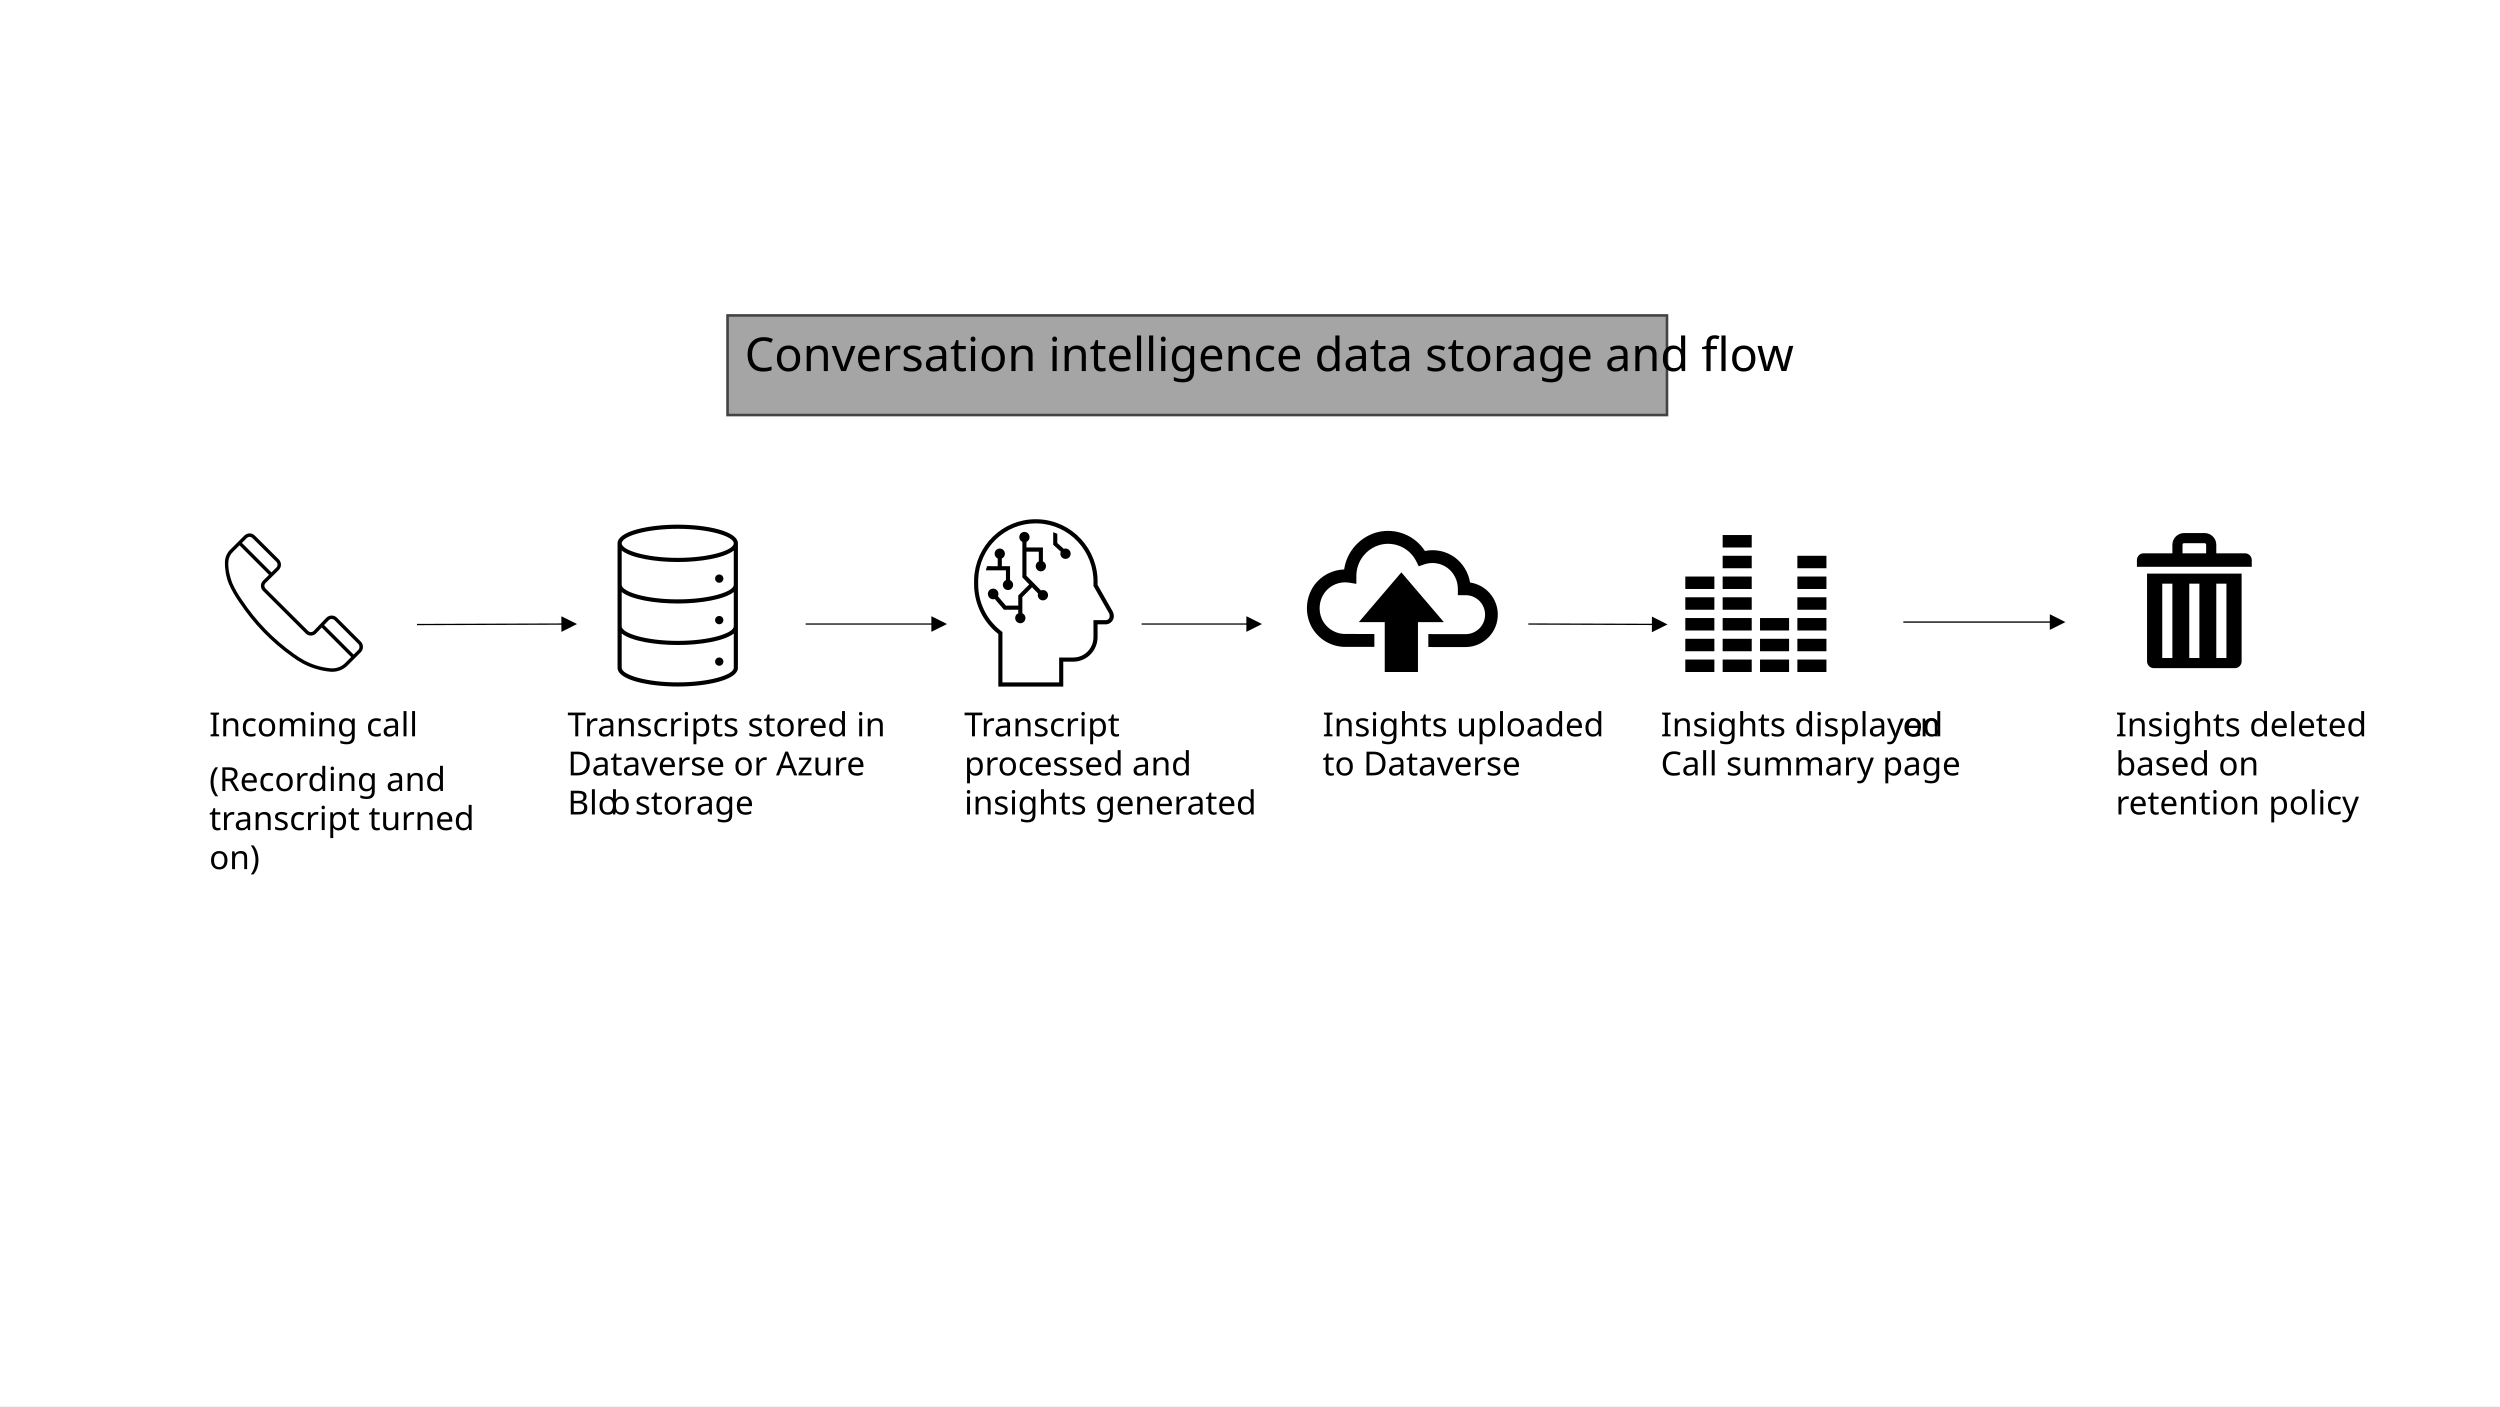
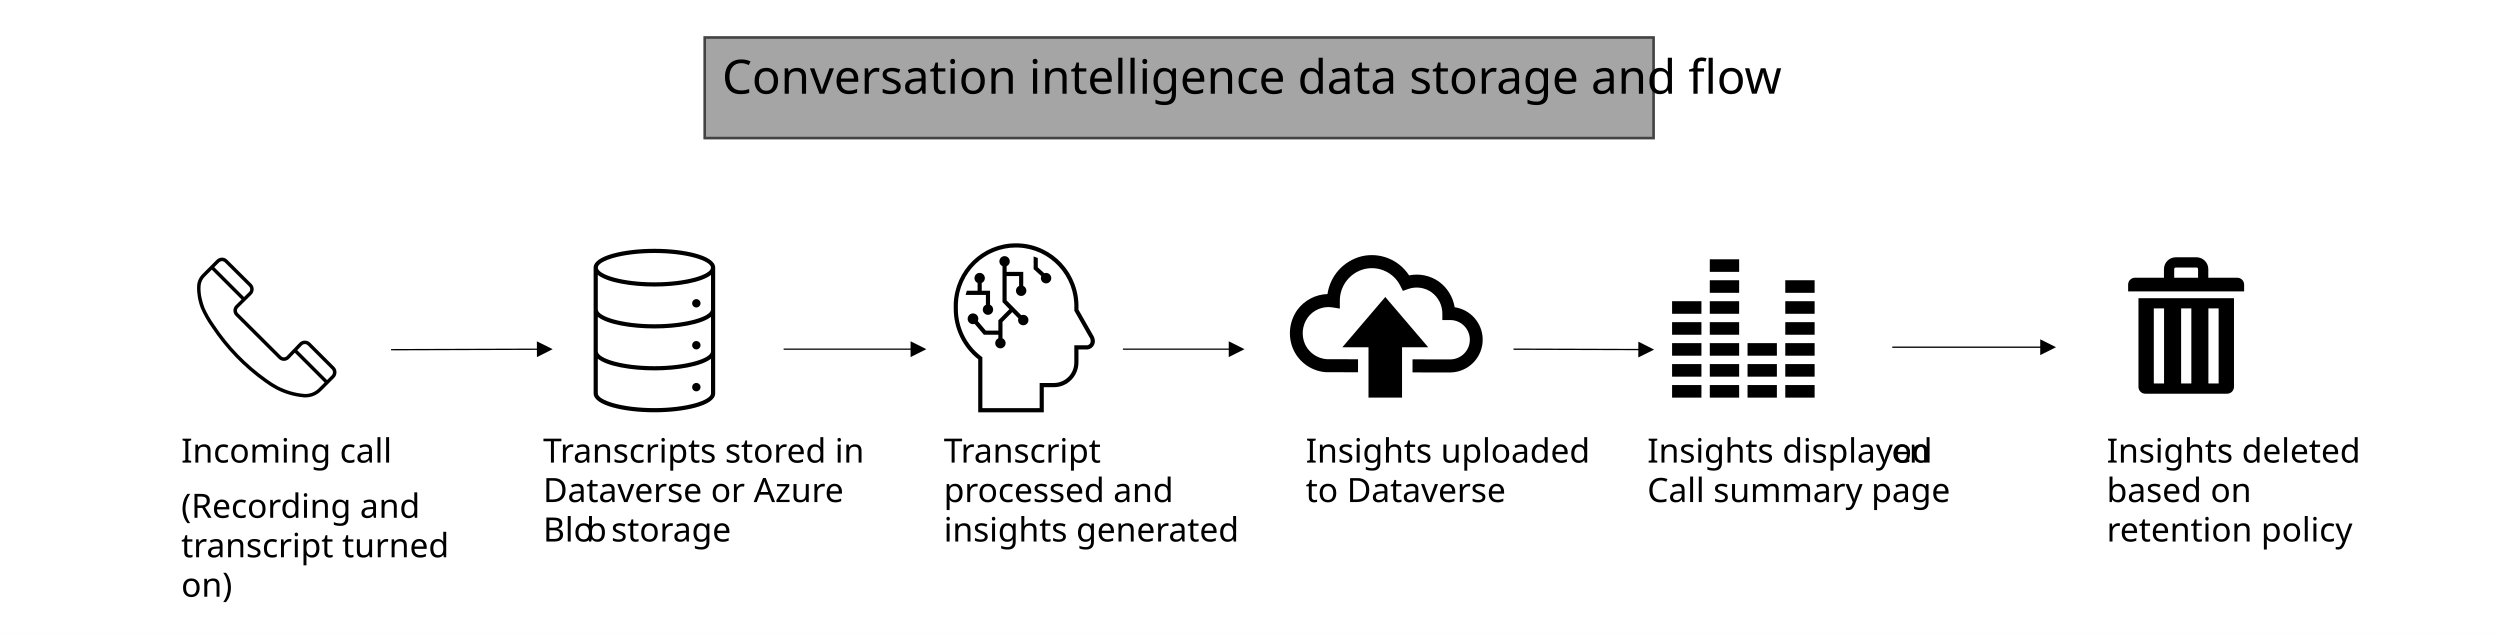
- <svg xmlns="http://www.w3.org/2000/svg" width="1280" height="720" overflow="hidden">
-   <g>
-     <rect x="0" y="0" width="1280" height="720" fill="#FFFFFF" />
-     <rect x="372.5" y="161.5" width="481" height="51" stroke="#434343" stroke-width="1.333" stroke-miterlimit="8" fill="#A5A5A5" />
-     <g>
-       <g>
-         <g>
-           <path d="M184.766 328.528 172.547 316.309C171.057 314.793 168.62 314.773 167.104 316.263 167.088 316.278 167.073 316.294 167.057 316.309L160.505 323.127C159.761 323.835 158.593 323.835 157.849 323.127L135.891 301.249C135.182 300.506 135.182 299.337 135.891 298.593L142.708 291.864C144.224 290.372 144.244 287.934 142.752 286.418 142.738 286.404 142.723 286.389 142.708 286.374L130.49 274.234C129.789 273.518 128.835 273.105 127.833 273.083 126.805 273.104 125.824 273.516 125.089 274.234L118.094 281.229C116.331 282.859 115.281 285.117 115.172 287.516 115.048 291.452 115.741 295.371 117.208 299.026 118.665 302.294 120.445 305.409 122.521 308.323 129.736 319.203 138.89 328.664 149.526 336.233 151.297 337.547 153.161 338.731 155.104 339.775 159.503 342.088 164.319 343.503 169.271 343.936 169.555 343.958 169.838 343.969 170.122 343.97 173.226 343.959 176.187 342.664 178.303 340.393L184.678 334.018C185.411 333.292 185.825 332.304 185.829 331.273 185.857 330.252 185.474 329.263 184.766 328.528ZM126.338 275.492C126.742 275.104 127.274 274.877 127.833 274.854 128.367 274.879 128.871 275.107 129.242 275.492L141.461 287.622C142.285 288.422 142.306 289.738 141.506 290.563 141.494 290.576 141.481 290.588 141.469 290.6L138.972 293.064 123.869 277.962ZM177.054 339.143 177.03 339.167 177.008 339.191C175.229 341.105 172.737 342.195 170.124 342.202 169.887 342.202 169.648 342.192 169.397 342.172 164.688 341.759 160.109 340.41 155.927 338.206 154.068 337.206 152.284 336.073 150.589 334.816L150.57 334.802 150.55 334.788C140.077 327.345 131.068 318.034 123.975 307.322 121.976 304.521 120.261 301.527 118.857 298.385 117.819 295.472 116.677 291.629 116.943 287.64L116.943 287.613 116.943 287.587C117.037 285.652 117.889 283.831 119.315 282.517L119.332 282.502 119.348 282.486 122.618 279.214 137.712 294.308 134.64 297.344C133.238 298.78 133.238 301.072 134.64 302.508L156.598 324.377C158.043 325.787 160.352 325.776 161.784 324.353L164.71 321.307 179.8 336.396ZM183.429 332.768 181.052 335.146 165.937 320.03 168.313 317.558C169.111 316.734 170.426 316.712 171.25 317.51 171.266 317.526 171.282 317.542 171.298 317.558L183.516 329.777C184.275 330.641 184.236 331.945 183.428 332.763Z" />
-         </g>
+ <svg xmlns="http://www.w3.org/2000/svg" width="1267.3" height="321.33" overflow="hidden" version="1.1">
+   <g transform="translate(-15.268 -142.5)">
+     <rect x="15.268" y="142.5" width="1267.3" height="321.33" fill="#fff" />
+     <rect x="372.5" y="161.5" width="481" height="51" fill="#a5a5a5" stroke="#434343" stroke-miterlimit="8" stroke-width="1.333" />
+     <path d="m184.77 328.53-12.219-12.219c-1.49-1.516-3.927-1.536-5.443-0.046-0.016 0.015-0.031 0.031-0.047 0.046l-6.552 6.818c-0.744 0.708-1.912 0.708-2.656 0l-21.958-21.878c-0.709-0.743-0.709-1.912 0-2.656l6.817-6.729c1.516-1.492 1.536-3.93 0.044-5.446l-0.044-0.044-12.218-12.14c-0.701-0.716-1.655-1.129-2.657-1.151-1.028 0.021-2.009 0.433-2.744 1.151l-6.995 6.995c-1.763 1.63-2.813 3.888-2.922 6.287-0.124 3.936 0.569 7.855 2.036 11.51 1.457 3.268 3.237 6.383 5.313 9.297 7.215 10.88 16.369 20.341 27.005 27.91 1.771 1.314 3.635 2.498 5.578 3.542 4.399 2.313 9.215 3.728 14.167 4.161 0.284 0.022 0.567 0.033 0.851 0.034 3.104-0.011 6.065-1.306 8.181-3.577l6.375-6.375c0.733-0.726 1.147-1.714 1.151-2.745 0.028-1.021-0.355-2.01-1.063-2.745zm-58.428-53.036c0.404-0.388 0.936-0.615 1.495-0.638 0.534 0.025 1.038 0.253 1.409 0.638l12.219 12.13c0.824 0.8 0.845 2.116 0.045 2.941-0.012 0.013-0.025 0.025-0.037 0.037l-2.497 2.464-15.103-15.102zm50.716 63.651-0.024 0.024-0.022 0.024c-1.779 1.914-4.271 3.004-6.884 3.011-0.237 0-0.476-0.01-0.727-0.03-4.709-0.413-9.288-1.762-13.47-3.966-1.859-1-3.643-2.133-5.338-3.39l-0.019-0.014-0.02-0.014c-10.473-7.443-19.482-16.754-26.575-27.466-1.999-2.801-3.714-5.795-5.118-8.937-1.038-2.913-2.18-6.756-1.914-10.745v-0.053c0.094-1.935 0.946-3.756 2.372-5.07l0.017-0.015 0.016-0.016 3.27-3.272 15.094 15.094-3.072 3.036c-1.402 1.436-1.402 3.728 0 5.164l21.958 21.869c1.445 1.41 3.754 1.399 5.186-0.024l2.926-3.046 15.09 15.089zm6.375-6.375-2.377 2.378-15.115-15.116 2.376-2.472c0.798-0.824 2.113-0.846 2.937-0.048l0.048 0.048 12.218 12.219c0.759 0.864 0.72 2.168-0.088 2.986z" />
+     <g font-family="Calibri, Calibri_MSFontService, sans-serif" font-size="17px" font-weight="400">
+       <text transform="translate(107.11,377)">Incoming call</text>
+       <text transform="translate(107.11,405)">(Recording and</text>
+       <text transform="translate(107.11,425)">transcript turned</text>
+       <text transform="translate(107.11,445)">on)</text>
+       <text transform="translate(290.58 377)">Transcripts stored in</text>
+       <text transform="translate(290.58 397)">Dataverse or Azure</text>
+       <text transform="translate(290.58 417)">Blo</text>
+       <text transform="translate(312.41,417)">b</text>
+       <text transform="translate(325.08 417)">storage</text>
+     </g>
+     <path transform="matrix(1,0,0,1.0099,484,258)" d="m31.036 38.623c-1.331 0.581-1.94 2.131-1.359 3.463 0.581 1.331 2.131 1.94 3.463 1.359s1.94-2.131 1.359-3.463c-0.265-0.608-0.751-1.093-1.359-1.359v-7.052h-4.208v-3.914c1.331-0.581 1.94-2.131 1.359-3.463-0.581-1.331-2.131-1.94-3.463-1.359s-1.94 2.131-1.359 3.463c0.265 0.608 0.75 1.093 1.359 1.359v3.913l-5.452-0.007c-0.202 0.563-0.352 1.126-0.51 1.718-0.034 0.128-0.07 0.258-0.105 0.386l10.276 0.009z" />
+     <path transform="matrix(1,0,0,1.0099,484,258)" d="m85.219 53.671-7.259-12.625v-0.526c0.618-17.46-13.034-32.116-30.494-32.734-0.005-1.8e-4 -0.011-3.6e-4 -0.016-5.5e-4 -0.391-0.013-0.781-0.02-1.169-0.021-17.001-0.015-30.955 13.446-31.551 30.437v2.315c-0.041 9.957 4.546 19.368 12.415 25.469v26.625h33.246v-12.625h5.155c6.851-0.014 12.401-5.564 12.415-12.414v-6.523h4.629c2.736-0.325 5.155-3.482 2.63-7.376zm-1.233 4.103c-0.298 0.611-0.871 1.041-1.54 1.157h-6.59v8.627c-0.008 5.691-4.62 10.302-10.31 10.31h-7.259v12.625h-29.038v-25.542l-0.816-0.631c-7.366-5.692-11.655-14.495-11.598-23.803v-2.277c0.539-15.86 13.58-28.423 29.449-28.369 0.363 0 0.727 0.007 1.093 0.02 16.294 0.589 29.036 14.255 28.485 30.55v1.164l0.28 0.487 7.259 12.625 0.028 0.048 0.03 0.047c0.684 0.826 0.885 1.949 0.531 2.961z" />
+     <path transform="matrix(1,0,0,1.0099,484,258)" d="m61.547 22.62c-0.307 0.003-0.611 0.06-0.897 0.168l-3.311-2.979v-4.659c-0.694-0.277-1.401-0.554-2.104-0.792v6.346l3.893 3.507c-0.574 1.334 0.042 2.881 1.377 3.456 1.334 0.574 2.881-0.042 3.456-1.377 0.574-1.334-0.042-2.881-1.377-3.456-0.327-0.141-0.68-0.214-1.036-0.214z" />
+     <path transform="matrix(1,0,0,1.0099,484,258)" d="m49.974 43.662c-0.343 3e-4 -0.683 0.068-1 0.2l-7.417-7.442v-12.215h6.312v4.945c-1.331 0.581-1.94 2.131-1.359 3.463 0.581 1.331 2.131 1.94 3.463 1.359s1.94-2.131 1.359-3.463c-0.265-0.608-0.75-1.093-1.359-1.359v-7.05h-8.417v-2.86c1.331-0.581 1.94-2.131 1.359-3.463-0.581-1.331-2.131-1.94-3.463-1.359-1.331 0.581-1.94 2.131-1.359 3.463 0.265 0.608 0.75 1.093 1.359 1.359v18.012l3.472 3.587-5.576 5.576v5.149h-6.345l-4.057-4.765c0.634-1.352 0.051-2.962-1.301-3.596-1.352-0.634-2.962-0.051-3.596 1.301-0.634 1.352-0.051 2.962 1.301 3.596 0.622 0.291 1.332 0.335 1.985 0.122l4.682 5.447h7.331v1.789c-1.331 0.581-1.94 2.131-1.359 3.463 0.581 1.331 2.131 1.94 3.463 1.359 1.331-0.581 1.94-2.131 1.359-3.463-0.265-0.608-0.751-1.093-1.359-1.359v-8.213l4.945-4.945 3.103 3.125c-0.476 1.369 0.248 2.864 1.617 3.34 1.369 0.476 2.864-0.248 3.34-1.617 0.476-1.369-0.248-2.864-1.617-3.34-0.279-0.097-0.572-0.146-0.867-0.145z" />
+     <g font-family="Calibri, Calibri_MSFontService, sans-serif" font-size="17px" font-weight="400">
+       <text transform="translate(493.7 377)">Transcript</text>
+       <text transform="translate(493.7 397)">processed and</text>
+       <text transform="translate(493.7 417)">insights generated</text>
+     </g>
+     <path d="m684.24 323.8c-3.261-1.194-5.92-3.625-7.4-6.767-1.994-4.441-1.48-9.607 1.349-13.568 2.882-3.908 7.696-5.894 12.495-5.153l3.772 0.627v-4.112c0.033-7.526 5.149-14.079 12.442-15.938 7.316-1.763 14.88 1.763 18.232 8.5l1.286 2.561 2.667-0.945c3.99-1.408 8.416-0.79 11.868 1.657 3.433 2.513 5.464 6.509 5.472 10.763v3.315h4.335c5.506 0.207 9.802 4.838 9.595 10.344-0.197 5.257-4.442 9.458-9.701 9.599h-5.578l-13.771-0.023v6.621l8.129 0.022h11.22c9.175-0.218 16.436-7.831 16.219-17.006-0.191-8.095-6.189-14.874-14.201-16.049-0.846-5.196-3.7-9.851-7.947-12.962-4.396-3.112-9.885-4.266-15.162-3.188-5.192-8.016-14.874-11.886-24.161-9.658-9.072 2.313-15.86 9.859-17.202 19.125-6.01 0.182-11.608 3.097-15.205 7.916-4.27 5.934-5.048 13.697-2.039 20.361 3.064 6.57 9.487 10.927 16.723 11.348h7.799l8.202 0.022v-6.6l-13.812-0.024h-1.912c-1.209-0.077-2.402-0.32-3.544-0.723z" />
+     <path d="m725.99 344.05v-25.5h13.281l-21.781-25.5-21.781 25.5h13.281v25.5z" />
+     <text transform="translate(677.16 377)" font-family="Calibri, Calibri_MSFontService, sans-serif" font-size="17px" font-weight="400">Insights uploaded</text>
+     <text transform="translate(677.16 397)" font-family="Calibri, Calibri_MSFontService, sans-serif" font-size="17px" font-weight="400">to Dataverse</text>
+     <path d="m377.81 341.94v-63.75c0-6.212-15.874-9.563-30.812-9.563s-30.812 3.351-30.812 9.563v63.75c0 6.211 15.874 9.562 30.812 9.562s30.812-3.351 30.812-9.562zm-30.812-71.188c16.419 0 28.688 3.931 28.688 7.438 0 3.506-12.269 7.437-28.688 7.437s-28.688-3.931-28.688-7.437c0-3.507 12.269-7.438 28.688-7.438zm-28.688 11.114c4.813 3.846 17.036 5.886 28.688 5.886s23.875-2.04 28.688-5.886v17.574c0 3.506-12.269 7.437-28.688 7.437s-28.688-3.931-28.688-7.437zm0 21.25c4.813 3.846 17.036 5.886 28.688 5.886s23.875-2.04 28.688-5.886v17.574c0 3.506-12.269 7.437-28.688 7.437s-28.688-3.931-28.688-7.437zm0 38.824v-17.574c4.813 3.846 17.036 5.886 28.688 5.886s23.875-2.04 28.688-5.886v17.574c0 3.506-12.269 7.437-28.688 7.437s-28.688-3.931-28.688-7.437z" />
+     <path d="m370.38 296.25c0 1.174-0.951 2.125-2.125 2.125s-2.125-0.951-2.125-2.125 0.951-2.125 2.125-2.125 2.125 0.951 2.125 2.125z" />
+     <path d="m370.38 317.5c0 1.174-0.951 2.125-2.125 2.125s-2.125-0.951-2.125-2.125 0.951-2.125 2.125-2.125 2.125 0.951 2.125 2.125z" />
+     <path d="m370.38 338.75c0 1.174-0.951 2.125-2.125 2.125s-2.125-0.951-2.125-2.125 0.951-2.125 2.125-2.125 2.125 0.951 2.125 2.125z" />
+     <path d="m920.26 337.69h14.875v6.374h-14.875z" />
+     <path d="m920.26 327.06h14.875v6.376h-14.875z" />
+     <path d="m920.26 316.44h14.875v6.374h-14.875z" />
+     <path d="m920.26 305.81h14.875v6.376h-14.875z" />
+     <path d="m920.26 295.19h14.875v6.374h-14.875z" />
+     <path d="m920.26 284.56h14.875v6.376h-14.875z" />
+     <path d="m901.13 337.69h14.875v6.374h-14.875z" />
+     <path d="m901.13 327.06h14.875v6.376h-14.875z" />
+     <path d="m901.13 316.44h14.875v6.374h-14.875z" />
+     <path d="m882 337.69h14.875v6.374h-14.875z" />
+     <path d="m882 327.06h14.875v6.376h-14.875z" />
+     <path d="m882 316.44h14.875v6.374h-14.875z" />
+     <path d="m882 305.81h14.875v6.376h-14.875z" />
+     <path d="m882 295.19h14.875v6.374h-14.875z" />
+     <path d="m882 284.56h14.875v6.376h-14.875z" />
+     <path d="m882 273.94h14.875v6.374h-14.875z" />
+     <path d="m862.88 337.69h14.875v6.374h-14.875z" />
+     <path d="m862.88 327.06h14.875v6.376h-14.875z" />
+     <path d="m862.88 316.44h14.875v6.374h-14.875z" />
+     <path d="m862.88 305.81h14.875v6.376h-14.875z" />
+     <path d="m862.88 295.19h14.875v6.374h-14.875z" />
+     <g font-family="Calibri, Calibri_MSFontService, sans-serif" font-size="17px" font-weight="400">
+       <text transform="translate(850.31 377)">Insights displayed</text>
+       <text transform="translate(974.13 377)">o</text>
+       <text transform="translate(982.97 377)">n</text>
+       <text transform="translate(850.31 397)">Call summary page</text>
+     </g>
+     <path transform="matrix(1 0 0 -1 213.5 319.77)" d="m0.001-0.333 75.268 0.244-0.002 0.667-75.268-0.244zm73.946-3.426 7.987 4.026-8.013 3.974z" />
+     <path d="m412.5 319.17h65.693v0.666h-65.693zm64.36-3.667 8 4-8 4z" />
+     <path d="m584.5 319.17h54.975v0.666h-54.975zm53.642-3.667 8 4-8 4z" />
+     <path d="m782.5 319.17 64.601 0.194-2e-3 0.667-64.601-0.195zm63.279-3.477 7.988 4.025-8.012 3.975z" />
+     <path d="m1149.4 283.29h-14.7v-4.323c0-3.372-2.68-6.052-6.05-6.052h-10.38c-3.37 0-6.05 2.68-6.05 6.052v4.323h-14.7c-1.9 0-3.46 1.556-3.46 3.458v3.458h58.8v-3.458c0-1.902-1.56-3.458-3.46-3.458zm-31.99-4.323c0-0.519 0.34-0.865 0.86-0.865h10.38c0.52 0 0.86 0.346 0.86 0.865v4.323h-12.1z" />
+     <path d="m1099.3 338.62c0 1.902 1.56 3.458 3.46 3.458h41.5c1.9 0 3.46-1.556 3.46-3.458v-44.958h-48.42zm35.45-39.771h5.19v38.042h-5.19zm-13.83 0h5.18v38.042h-5.18zm-13.84 0h5.19v38.042h-5.19z" />
+     <path d="m974.5 318.17h76.34v0.666h-76.34zm75-3.667 8 4-8 4z" />
+     <g font-family="Calibri, Calibri_MSFontService, sans-serif" font-weight="400">
+       <g font-size="17px">
+         <text transform="translate(1083.2 377)">Insights deleted</text>
+         <text transform="translate(1083.2 397)">based on</text>
+         <text transform="translate(1083.2 417)">retention policy</text>
      </g>
+       <text transform="translate(381.3 190)" font-size="24px">Conversation intelligence data storage and flow</text>
    </g>
-     <text font-family="Calibri,Calibri_MSFontService,sans-serif" font-weight="400" font-size="17" transform="translate(107.11 377)">Incoming call</text>
-     <text font-family="Calibri,Calibri_MSFontService,sans-serif" font-weight="400" font-size="17" transform="translate(107.11 405)">(Recording and</text>
-     <text font-family="Calibri,Calibri_MSFontService,sans-serif" font-weight="400" font-size="17" transform="translate(107.11 425)">transcript turned</text>
-     <text font-family="Calibri,Calibri_MSFontService,sans-serif" font-weight="400" font-size="17" transform="translate(107.11 445)">on)</text>
-     <text font-family="Calibri,Calibri_MSFontService,sans-serif" font-weight="400" font-size="17" transform="translate(290.577 377)">Transcripts stored in</text>
-     <text font-family="Calibri,Calibri_MSFontService,sans-serif" font-weight="400" font-size="17" transform="translate(290.577 397)">Dataverse or Azure</text>
-     <text font-family="Calibri,Calibri_MSFontService,sans-serif" font-weight="400" font-size="17" transform="translate(290.577 417)">Blo</text>
-     <text font-family="Calibri,Calibri_MSFontService,sans-serif" font-weight="400" font-size="17" transform="translate(312.41 417)">b</text>
-     <text font-family="Calibri,Calibri_MSFontService,sans-serif" font-weight="400" font-size="17" transform="translate(325.077 417)">storage</text>
-     <g>
-       <g>
-         <g>
-           <path d="M31.037 38.623C29.705 39.204 29.097 40.754 29.678 42.086 30.259 43.417 31.809 44.025 33.141 43.444 34.472 42.863 35.08 41.313 34.499 39.982 34.234 39.374 33.749 38.888 33.141 38.623L33.141 31.571 28.932 31.571 28.932 27.657C30.264 27.076 30.872 25.526 30.291 24.194 29.71 22.863 28.159 22.255 26.828 22.836 25.497 23.417 24.889 24.967 25.47 26.299 25.735 26.907 26.22 27.392 26.828 27.657L26.828 31.57 21.376 31.562C21.174 32.125 21.024 32.688 20.866 33.281 20.832 33.409 20.797 33.538 20.761 33.667L31.037 33.676Z" transform="matrix(1 0 0 1.0099 484 258)" />
-           <path d="M85.219 53.671 77.959 41.046 77.959 40.52C78.578 23.06 64.925 8.404 47.465 7.786 47.46 7.786 47.454 7.786 47.449 7.785 47.058 7.772 46.668 7.765 46.28 7.764 29.279 7.749 15.325 21.211 14.729 38.201L14.729 40.516C14.688 50.472 19.275 59.883 27.144 65.985L27.144 92.61 60.39 92.61 60.39 79.985 65.545 79.985C72.395 79.971 77.945 74.421 77.959 67.57L77.959 61.047 82.588 61.047C85.324 60.722 87.744 57.565 85.219 53.671ZM83.986 57.774C83.688 58.385 83.115 58.815 82.445 58.931L75.855 58.931 75.855 67.558C75.847 73.249 71.236 77.861 65.545 77.869L58.285 77.869 58.285 90.494 29.248 90.494 29.248 64.951 28.431 64.32C21.065 58.628 16.776 49.826 16.833 40.517L16.833 38.24C17.372 22.38 30.413 9.817 46.282 9.871 46.645 9.871 47.009 9.877 47.375 9.891 63.669 10.479 76.412 24.146 75.861 40.441L75.861 41.605 76.14 42.092 83.4 54.717 83.428 54.765 83.459 54.812C84.142 55.638 84.344 56.761 83.99 57.773Z" transform="matrix(1 0 0 1.0099 484 258)" />
-           <path d="M61.547 22.62C61.24 22.622 60.936 22.679 60.649 22.788L57.339 19.809 57.339 15.15C56.644 14.873 55.937 14.596 55.234 14.358L55.234 20.704 59.127 24.21C58.553 25.545 59.169 27.092 60.504 27.666 61.838 28.24 63.385 27.624 63.959 26.29 64.533 24.955 63.917 23.408 62.583 22.834 62.255 22.693 61.903 22.62 61.547 22.62Z" transform="matrix(1 0 0 1.0099 484 258)" />
-           <path d="M49.974 43.661C49.631 43.662 49.291 43.73 48.974 43.861L41.557 36.419 41.557 24.204 47.87 24.204 47.87 29.149C46.538 29.73 45.93 31.28 46.511 32.612 47.092 33.943 48.643 34.551 49.974 33.97 51.305 33.389 51.914 31.839 51.333 30.508 51.067 29.9 50.582 29.414 49.974 29.149L49.974 22.099 41.557 22.099 41.557 19.239C42.889 18.658 43.497 17.108 42.916 15.777 42.335 14.445 40.784 13.837 39.453 14.418 38.122 14.999 37.514 16.55 38.095 17.881 38.36 18.489 38.845 18.974 39.453 19.239L39.453 37.251 42.925 40.838 37.349 46.414 37.349 51.563 31.004 51.563 26.947 46.798C27.581 45.446 26.998 43.836 25.646 43.202 24.294 42.568 22.684 43.151 22.05 44.503 21.417 45.855 21.999 47.465 23.351 48.099 23.973 48.39 24.683 48.434 25.336 48.221L30.018 53.668 37.349 53.668 37.349 55.456C36.018 56.037 35.409 57.588 35.99 58.919 36.572 60.25 38.122 60.859 39.453 60.278 40.784 59.697 41.393 58.146 40.812 56.815 40.546 56.207 40.061 55.722 39.453 55.456L39.453 47.244 44.398 42.299 47.501 45.424C47.025 46.792 47.748 48.288 49.117 48.764 50.486 49.24 51.981 48.516 52.457 47.147 52.933 45.778 52.209 44.283 50.841 43.807 50.562 43.71 50.269 43.661 49.974 43.661Z" transform="matrix(1 0 0 1.0099 484 258)" />
-         </g>
-       </g>
-     </g>
-     <text font-family="Calibri,Calibri_MSFontService,sans-serif" font-weight="400" font-size="17" transform="translate(493.696 377)">Transcript</text>
-     <text font-family="Calibri,Calibri_MSFontService,sans-serif" font-weight="400" font-size="17" transform="translate(493.696 397)">processed and</text>
-     <text font-family="Calibri,Calibri_MSFontService,sans-serif" font-weight="400" font-size="17" transform="translate(493.696 417)">insights generated</text>
-     <g>
-       <g>
-         <g>
-           <path d="M684.239 323.795C680.978 322.601 678.319 320.17 676.839 317.028 674.845 312.587 675.359 307.421 678.188 303.46 681.07 299.552 685.884 297.566 690.683 298.307L694.455 298.934 694.455 294.822C694.488 287.296 699.604 280.743 706.897 278.884 714.213 277.121 721.777 280.647 725.129 287.384L726.415 289.945 729.082 289C733.072 287.592 737.498 288.21 740.95 290.657 744.383 293.17 746.414 297.166 746.422 301.42L746.422 304.735 750.757 304.735C756.263 304.942 760.559 309.573 760.352 315.079 760.155 320.336 755.91 324.537 750.651 324.678L745.073 324.678 731.302 324.655 731.302 331.276 739.431 331.298 750.651 331.298C759.826 331.08 767.087 323.467 766.87 314.292 766.679 306.197 760.681 299.418 752.669 298.243 751.823 293.047 748.969 288.392 744.722 285.281 740.326 282.169 734.837 281.015 729.56 282.093 724.368 274.077 714.686 270.207 705.399 272.435 696.327 274.748 689.539 282.294 688.197 291.56 682.187 291.742 676.589 294.657 672.992 299.476 668.722 305.41 667.944 313.173 670.953 319.837 674.017 326.407 680.44 330.764 687.676 331.185L695.475 331.185 703.677 331.207 703.677 324.607 689.865 324.583 687.953 324.583C686.744 324.506 685.551 324.263 684.409 323.86Z" />
-           <path d="M725.99 344.048 725.99 318.548 739.271 318.548 717.49 293.048 695.709 318.548 708.99 318.548 708.99 344.048 725.99 344.048Z" />
-         </g>
-       </g>
-     </g>
-     <text font-family="Calibri,Calibri_MSFontService,sans-serif" font-weight="400" font-size="17" transform="translate(677.162 377)">Insights uploaded</text>
-     <text font-family="Calibri,Calibri_MSFontService,sans-serif" font-weight="400" font-size="17" transform="translate(677.162 397)">to Dataverse</text>
-     <g>
-       <g>
-         <g>
-           <path d="M377.812 341.938 377.812 278.188C377.812 271.976 361.938 268.625 347 268.625 332.062 268.625 316.188 271.976 316.188 278.188L316.188 341.938C316.188 348.149 332.062 351.5 347 351.5 361.938 351.5 377.812 348.149 377.812 341.938ZM347 270.75C363.419 270.75 375.688 274.681 375.688 278.188 375.688 281.694 363.419 285.625 347 285.625 330.581 285.625 318.312 281.694 318.312 278.188 318.312 274.681 330.581 270.75 347 270.75ZM318.312 281.864C323.125 285.71 335.348 287.75 347 287.75 358.652 287.75 370.875 285.71 375.688 281.864L375.688 299.438C375.688 302.944 363.419 306.875 347 306.875 330.581 306.875 318.312 302.944 318.312 299.438ZM318.312 303.114C323.125 306.96 335.348 309 347 309 358.652 309 370.875 306.96 375.688 303.114L375.688 320.688C375.688 324.194 363.419 328.125 347 328.125 330.581 328.125 318.312 324.194 318.312 320.688ZM318.312 341.938 318.312 324.364C323.125 328.21 335.348 330.25 347 330.25 358.652 330.25 370.875 328.21 375.688 324.364L375.688 341.938C375.688 345.444 363.419 349.375 347 349.375 330.581 349.375 318.312 345.444 318.312 341.938Z" />
-           <path d="M370.375 296.25C370.375 297.424 369.424 298.375 368.25 298.375 367.076 298.375 366.125 297.424 366.125 296.25 366.125 295.076 367.076 294.125 368.25 294.125 369.424 294.125 370.375 295.076 370.375 296.25Z" />
-           <path d="M370.375 317.5C370.375 318.674 369.424 319.625 368.25 319.625 367.076 319.625 366.125 318.674 366.125 317.5 366.125 316.326 367.076 315.375 368.25 315.375 369.424 315.375 370.375 316.326 370.375 317.5Z" />
-           <path d="M370.375 338.75C370.375 339.924 369.424 340.875 368.25 340.875 367.076 340.875 366.125 339.924 366.125 338.75 366.125 337.576 367.076 336.625 368.25 336.625 369.424 336.625 370.375 337.576 370.375 338.75Z" />
-         </g>
-       </g>
-     </g>
-     <g>
-       <g>
-         <g>
-           <path d="M920.256 337.688 935.131 337.688 935.131 344.062 920.256 344.062Z" />
-           <path d="M920.256 327.062 935.131 327.062 935.131 333.438 920.256 333.438Z" />
-           <path d="M920.256 316.438 935.131 316.438 935.131 322.812 920.256 322.812Z" />
-           <path d="M920.256 305.812 935.131 305.812 935.131 312.188 920.256 312.188Z" />
-           <path d="M920.256 295.188 935.131 295.188 935.131 301.562 920.256 301.562Z" />
-           <path d="M920.256 284.562 935.131 284.562 935.131 290.938 920.256 290.938Z" />
-           <path d="M901.131 337.688 916.006 337.688 916.006 344.062 901.131 344.062Z" />
-           <path d="M901.131 327.062 916.006 327.062 916.006 333.438 901.131 333.438Z" />
-           <path d="M901.131 316.438 916.006 316.438 916.006 322.812 901.131 322.812Z" />
-           <path d="M882.005 337.688 896.88 337.688 896.88 344.062 882.005 344.062Z" />
-           <path d="M882.005 327.062 896.88 327.062 896.88 333.438 882.005 333.438Z" />
-           <path d="M882.005 316.438 896.88 316.438 896.88 322.812 882.005 322.812Z" />
-           <path d="M882.005 305.812 896.88 305.812 896.88 312.188 882.005 312.188Z" />
-           <path d="M882.005 295.188 896.88 295.188 896.88 301.562 882.005 301.562Z" />
-           <path d="M882.005 284.562 896.88 284.562 896.88 290.938 882.005 290.938Z" />
-           <path d="M882.005 273.938 896.88 273.938 896.88 280.312 882.005 280.312Z" />
-           <path d="M862.88 337.688 877.755 337.688 877.755 344.062 862.88 344.062Z" />
-           <path d="M862.88 327.062 877.755 327.062 877.755 333.438 862.88 333.438Z" />
-           <path d="M862.88 316.438 877.755 316.438 877.755 322.812 862.88 322.812Z" />
-           <path d="M862.88 305.812 877.755 305.812 877.755 312.188 862.88 312.188Z" />
-           <path d="M862.88 295.188 877.755 295.188 877.755 301.562 862.88 301.562Z" />
-         </g>
-       </g>
-     </g>
-     <text font-family="Calibri,Calibri_MSFontService,sans-serif" font-weight="400" font-size="17" transform="translate(850.306 377)">Insights displayed</text>
-     <text font-family="Calibri,Calibri_MSFontService,sans-serif" font-weight="400" font-size="17" transform="translate(974.133 377)">o</text>
-     <text font-family="Calibri,Calibri_MSFontService,sans-serif" font-weight="400" font-size="17" transform="translate(982.966 377)">n</text>
-     <text font-family="Calibri,Calibri_MSFontService,sans-serif" font-weight="400" font-size="17" transform="translate(850.306 397)">Call summary page</text>
-     <path d="M0.001-0.333 75.269-0.089 75.267 0.578-0.001 0.333ZM73.947-3.76 81.934 0.266 73.921 4.24Z" transform="matrix(1 0 0 -1 213.5 319.766)" />
-     <path d="M412.5 319.167 478.193 319.167 478.193 319.833 412.5 319.833ZM476.86 315.5 484.86 319.5 476.86 323.5Z" />
-     <path d="M584.5 319.167 639.475 319.167 639.475 319.833 584.5 319.833ZM638.142 315.5 646.142 319.5 638.142 323.5Z" />
-     <path d="M782.501 319.167 847.102 319.361 847.1 320.028 782.499 319.833ZM845.78 315.69 853.768 319.715 845.756 323.69Z" />
-     <g>
-       <g>
-         <g>
-           <path d="M1149.44 283.292 1134.74 283.292 1134.74 278.969C1134.74 275.597 1132.06 272.917 1128.69 272.917L1118.31 272.917C1114.94 272.917 1112.26 275.597 1112.26 278.969L1112.26 283.292 1097.56 283.292C1095.66 283.292 1094.1 284.848 1094.1 286.75L1094.1 290.208 1152.9 290.208 1152.9 286.75C1152.9 284.848 1151.34 283.292 1149.44 283.292ZM1117.45 278.969C1117.45 278.45 1117.79 278.104 1118.31 278.104L1128.69 278.104C1129.21 278.104 1129.55 278.45 1129.55 278.969L1129.55 283.292 1117.45 283.292 1117.45 278.969Z" />
-           <path d="M1099.29 338.625C1099.29 340.527 1100.85 342.083 1102.75 342.083L1144.25 342.083C1146.15 342.083 1147.71 340.527 1147.71 338.625L1147.71 293.667 1099.29 293.667 1099.29 338.625ZM1134.74 298.854 1139.93 298.854 1139.93 336.896 1134.74 336.896 1134.74 298.854ZM1120.91 298.854 1126.09 298.854 1126.09 336.896 1120.91 336.896 1120.91 298.854ZM1107.07 298.854 1112.26 298.854 1112.26 336.896 1107.07 336.896 1107.07 298.854Z" />
-         </g>
-       </g>
-     </g>
-     <path d="M974.5 318.167 1050.84 318.167 1050.84 318.833 974.5 318.833ZM1049.5 314.5 1057.5 318.5 1049.5 322.5Z" />
-     <text font-family="Calibri,Calibri_MSFontService,sans-serif" font-weight="400" font-size="17" transform="translate(1083.22 377)">Insights deleted</text>
-     <text font-family="Calibri,Calibri_MSFontService,sans-serif" font-weight="400" font-size="17" transform="translate(1083.22 397)">based on</text>
-     <text font-family="Calibri,Calibri_MSFontService,sans-serif" font-weight="400" font-size="17" transform="translate(1083.22 417)">retention policy</text>
-     <text font-family="Calibri,Calibri_MSFontService,sans-serif" font-weight="400" font-size="24" transform="translate(381.296 190)">Conversation intelligence data storage and flow</text>
  </g>
</svg>
